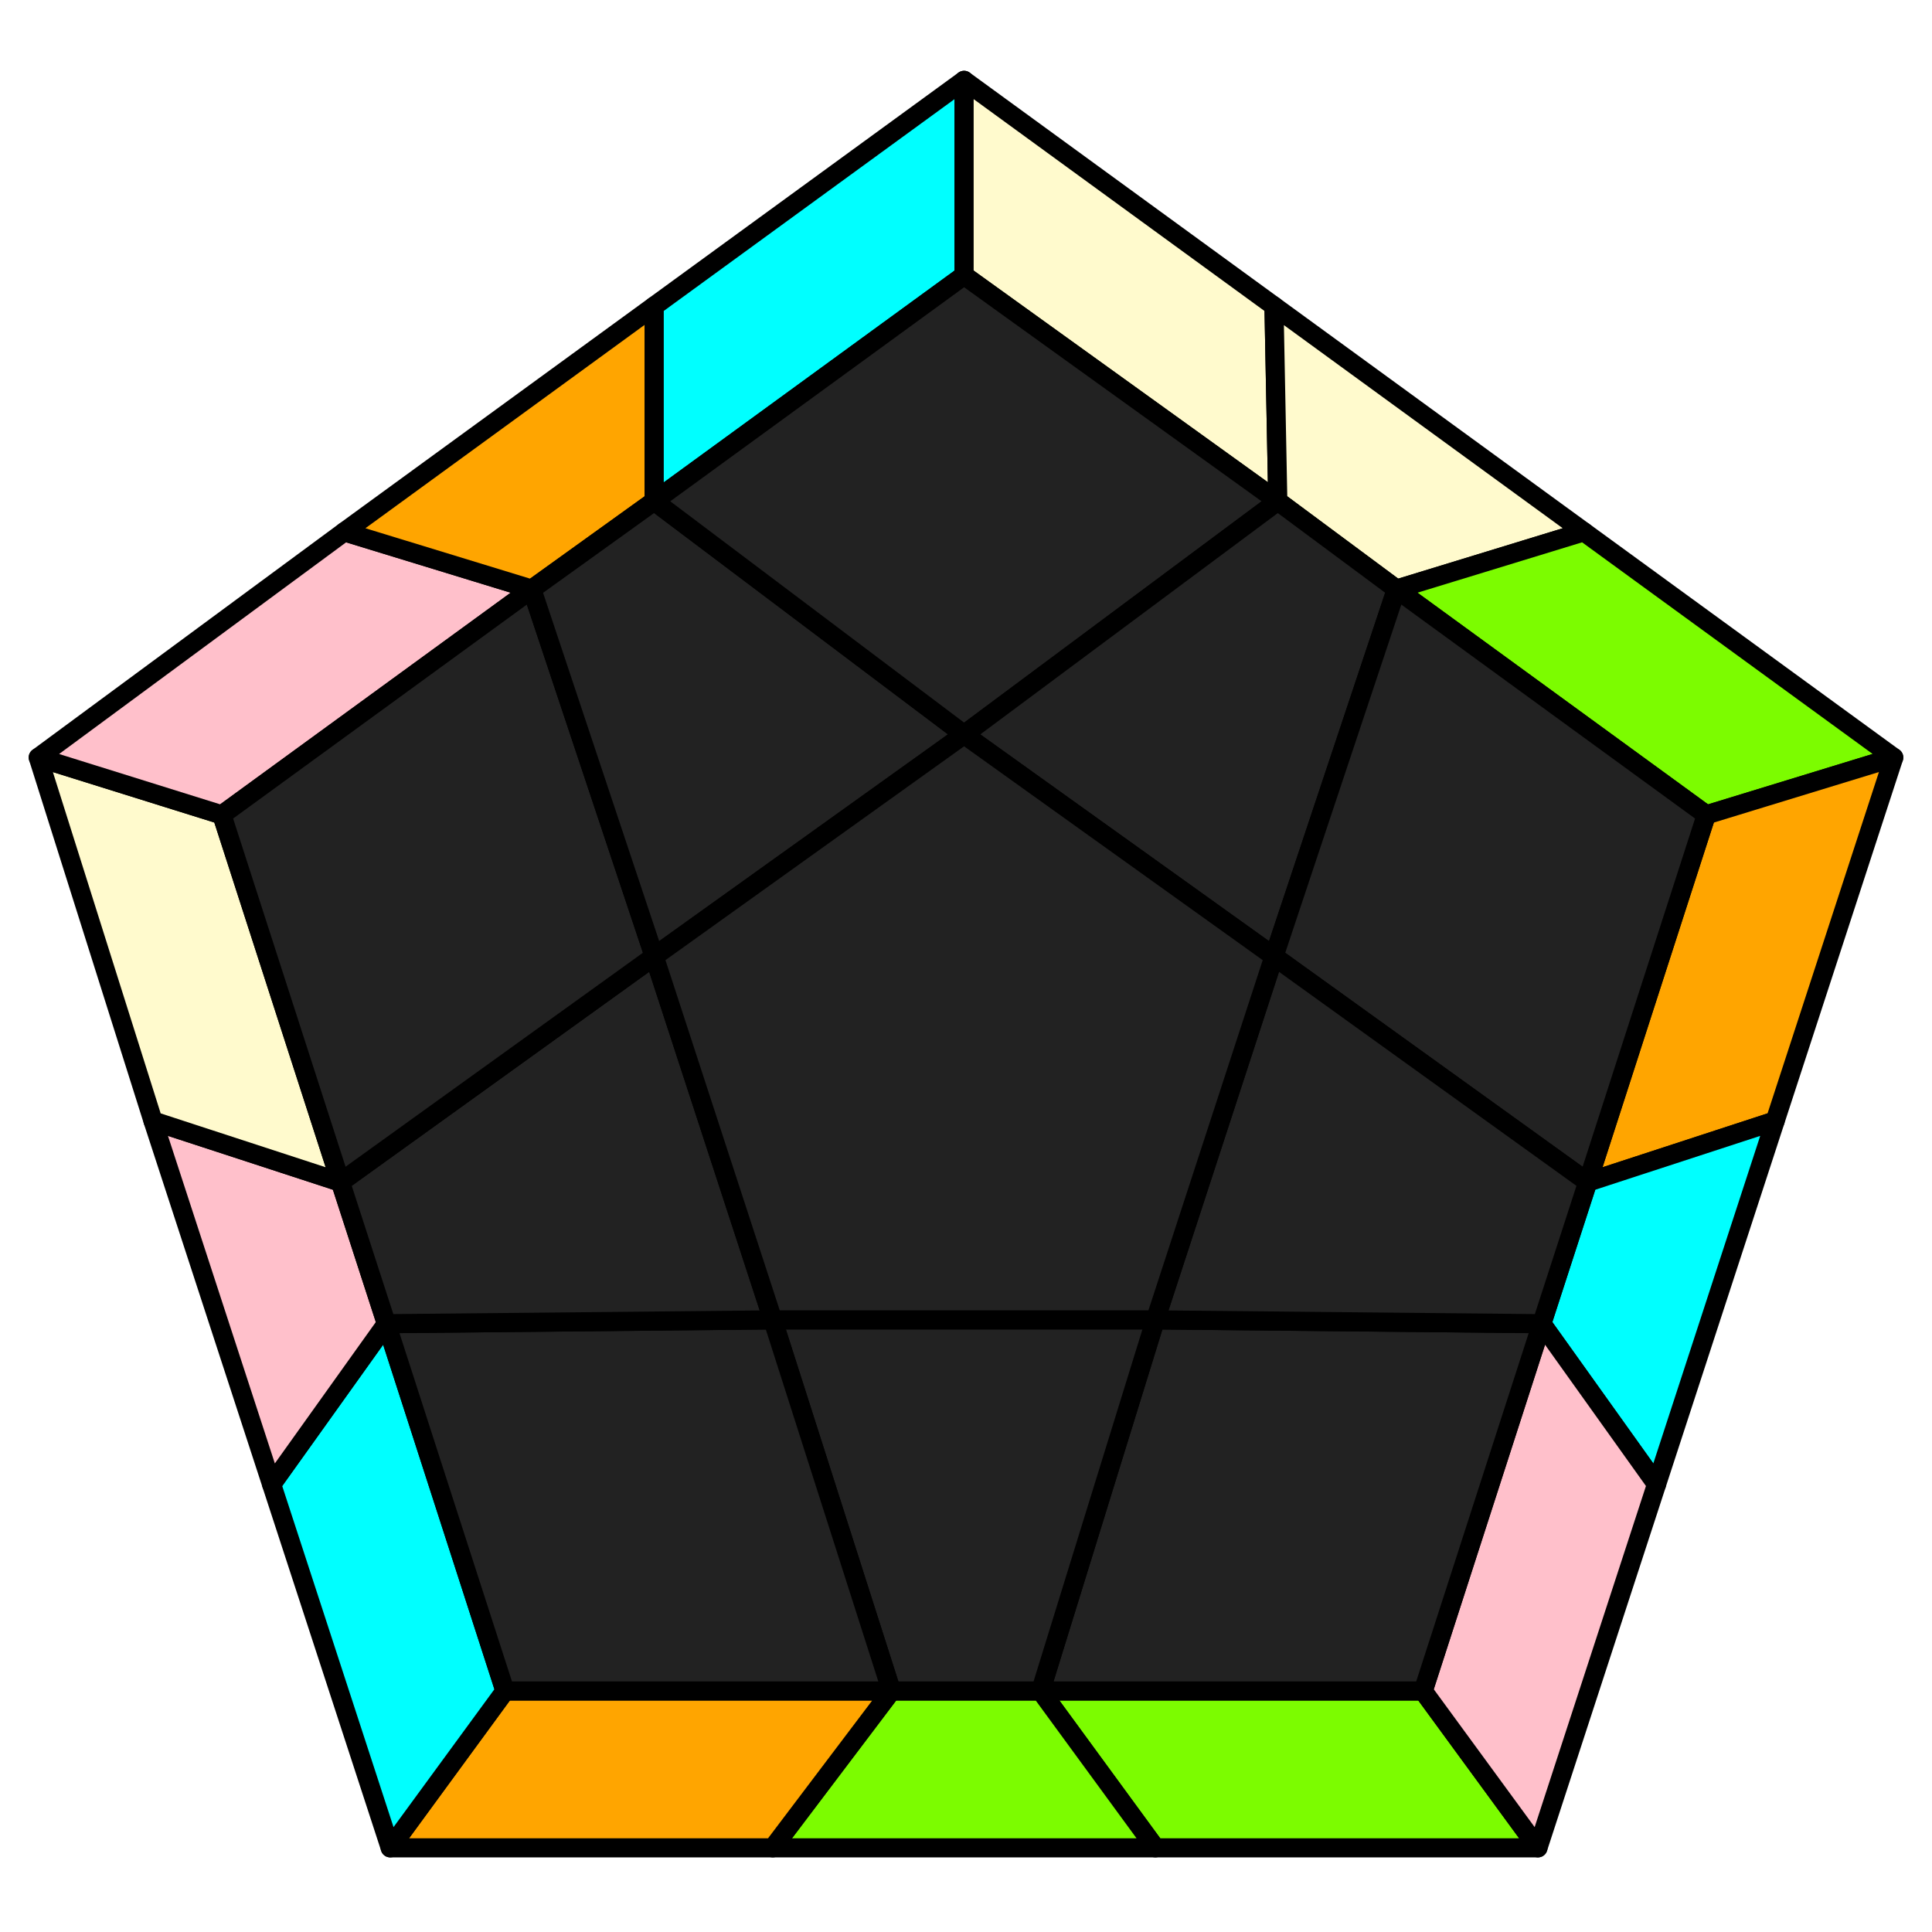
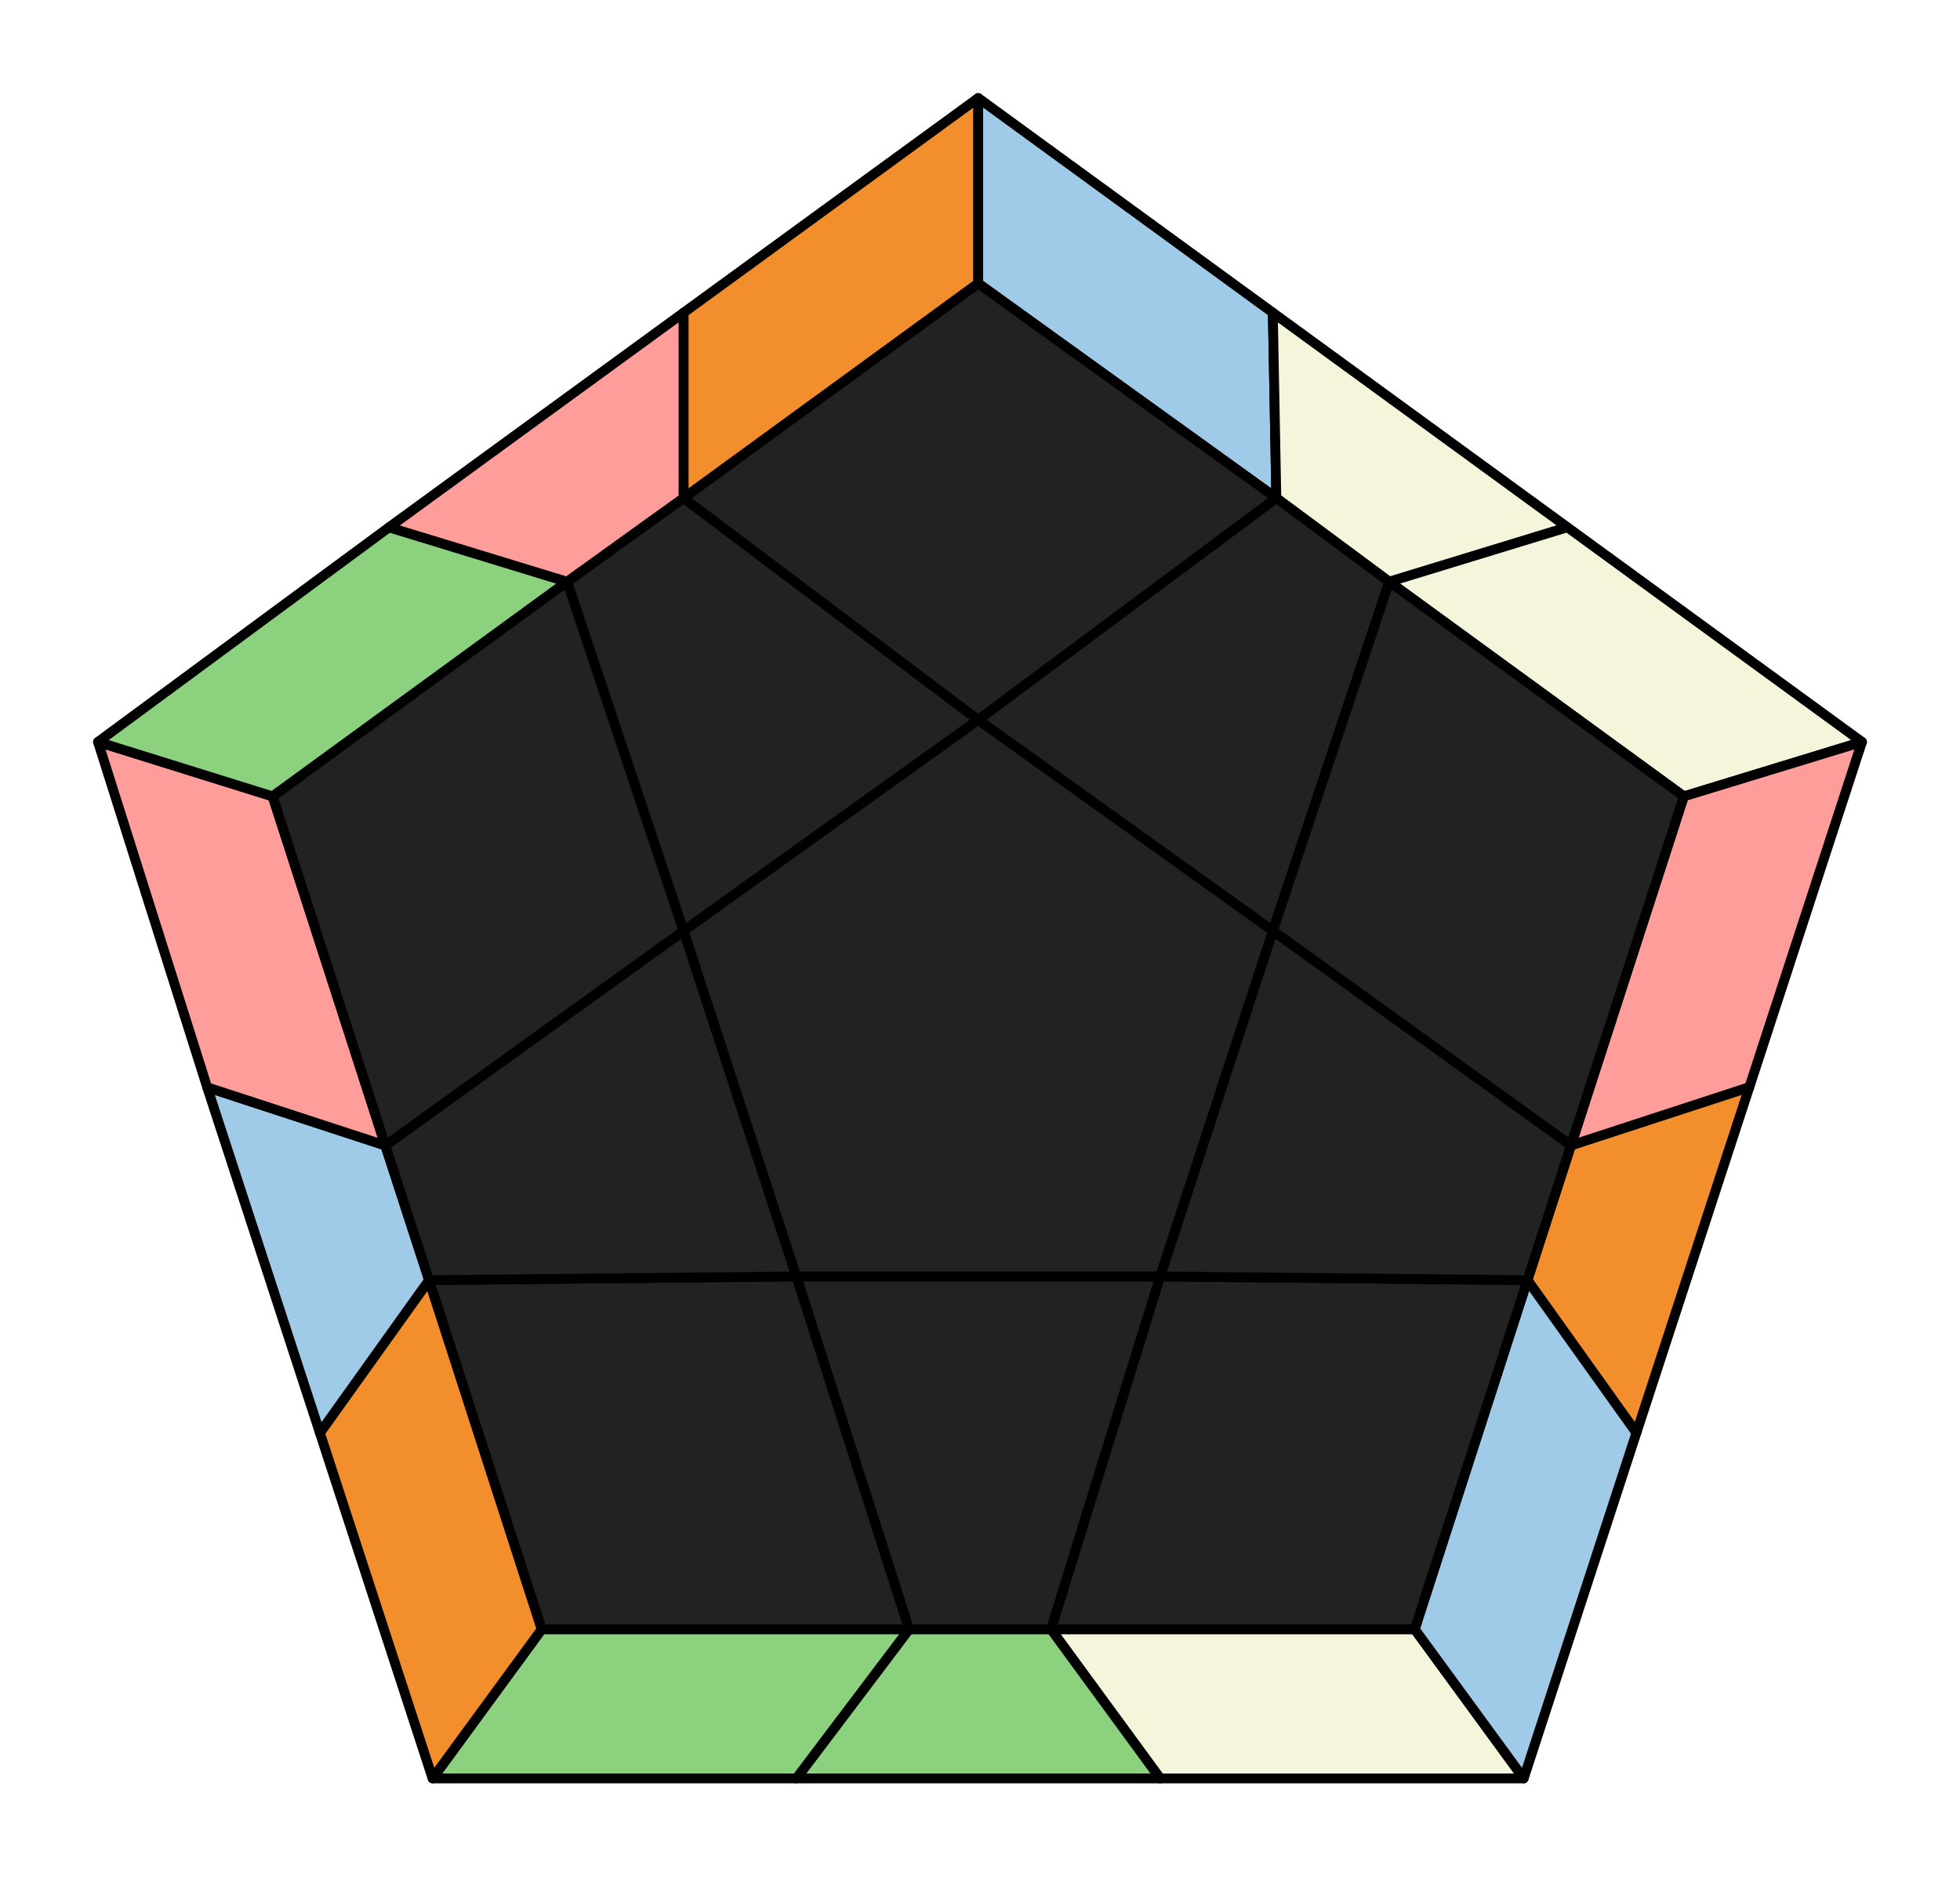
- <svg xmlns="http://www.w3.org/2000/svg" id="104" viewBox="0 0 505 505">
+ <svg xmlns="http://www.w3.org/2000/svg" viewBox="0 0 100.0 95.732">
  <style>
- polygon { stroke: black; stroke-width: 5px; stroke-linejoin: round;}
- .green {fill: #7cfc00;}
- .orange {fill: #ffa500;}
- .blue {fill: #00ffff;}
- .beige {fill: #fffacd;}
- .pink {fill: #ffc0cb;}
- .grey {fill: #222;}
+ polygon { stroke: black; stroke-width: 0.5px; stroke-linejoin: round;}
</style>
-   <polygon class="green" points="402 483 302 483 272 442 372 442" />
-   <polygon class="green" points="302 483 202 483 233 442 272 442" />
-   <polygon class="orange" points="202 483 102 483 132 442 233 442" />
-   <polygon class="blue" points="102 483 71 388 101 346 132 442" />
-   <polygon class="pink" points="71 388 40 293 89 309 101 346" />
-   <polygon class="beige" points="40 293 10 198 58 213 89 309" />
-   <polygon class="pink" points="10 198 90 139 139 154 58 213" />
-   <polygon class="orange" points="90 139 171 80 171 131 139 154" />
-   <polygon class="blue" points="171 80 252 21 252 72 171 131" />
-   <polygon class="beige" points="252 21 333 80 334 131 252 72" />
-   <polygon class="beige" points="333 80 414 139 365 154 334 131" />
-   <polygon class="green" points="414 139 495 198 446 213 365 154" />
-   <polygon class="orange" points="495 198 464 293 415 309 446 213" />
-   <polygon class="blue" points="464 293 433 388 403 346 415 309" />
-   <polygon class="pink" points="433 388 402 483 372 442 403 346" />
-   <polygon class="grey" points="372 442 272 442 302 345 403 346" />
-   <polygon class="grey" points="272 442 233 442 202 345 302 345" />
-   <polygon class="grey" points="132 442 101 346 202 345 233 442" />
-   <polygon class="grey" points="101 346 89 309 171 250 202 345" />
-   <polygon class="grey" points="58 213 139 154 171 250 89 309" />
-   <polygon class="grey" points="139 154 171 131 252 192 171 250" />
-   <polygon class="grey" points="252 72 334 131 252 192 171 131" />
-   <polygon class="grey" points="334 131 365 154 333 250 252 192" />
-   <polygon class="grey" points="446 213 415 309 333 250 365 154" />
-   <polygon class="grey" points="415 309 403 346 302 345 333 250" />
-   <polygon class="grey" points="302 345 202 345 171 250 252 192 333 250" />
+   <polygon fill="beige" points="77.74 90.73 59.19 90.73 53.62 83.12 72.18 83.12" />
+   <polygon fill="#8CD17D" points="59.19 90.73 40.63 90.73 46.38 83.12 53.62 83.12" />
+   <polygon fill="#8CD17D" points="40.63 90.73 22.07 90.73 27.64 83.12 46.38 83.12" />
+   <polygon fill="#F28E2B" points="22.07 90.73 16.32 73.10 21.89 65.31 27.64 83.12" />
+   <polygon fill="#A0CBE8" points="16.32 73.10 10.57 55.47 19.66 58.44 21.89 65.31" />
+   <polygon fill="#FF9D9A" points="10.57 55.47 5.00 37.85 13.91 40.63 19.66 58.44" />
+   <polygon fill="#8CD17D" points="5.00 37.85 19.85 26.90 28.94 29.68 13.91 40.63" />
+   <polygon fill="#FF9D9A" points="19.85 26.90 34.88 15.95 34.88 25.41 28.94 29.68" />
+   <polygon fill="#F28E2B" points="34.88 15.95 49.91 5.00 49.91 14.46 34.88 25.41" />
+   <polygon fill="#A0CBE8" points="49.91 5.00 64.94 15.95 65.12 25.41 49.91 14.46" />
+   <polygon fill="beige" points="64.94 15.95 79.97 26.90 70.88 29.68 65.12 25.41" />
+   <polygon fill="beige" points="79.97 26.90 95.00 37.85 85.91 40.63 70.88 29.68" />
+   <polygon fill="#FF9D9A" points="95.00 37.85 89.25 55.47 80.15 58.44 85.91 40.63" />
+   <polygon fill="#F28E2B" points="89.25 55.47 83.49 73.10 77.93 65.31 80.15 58.44" />
+   <polygon fill="#A0CBE8" points="83.49 73.10 77.74 90.73 72.18 83.12 77.93 65.31" />
+   <polygon fill="#222" points="72.18 83.12 53.62 83.12 59.19 65.12 77.93 65.31" />
+   <polygon fill="#222" points="53.62 83.12 46.38 83.12 40.63 65.12 59.19 65.12" />
+   <polygon fill="#222" points="27.64 83.12 21.89 65.31 40.63 65.12 46.38 83.12" />
+   <polygon fill="#222" points="21.89 65.31 19.66 58.44 34.88 47.49 40.63 65.12" />
+   <polygon fill="#222" points="13.91 40.63 28.94 29.68 34.88 47.49 19.66 58.44" />
+   <polygon fill="#222" points="28.94 29.68 34.88 25.41 49.91 36.73 34.88 47.49" />
+   <polygon fill="#222" points="49.91 14.46 65.12 25.41 49.91 36.73 34.88 25.41" />
+   <polygon fill="#222" points="65.12 25.41 70.88 29.68 64.94 47.49 49.91 36.73" />
+   <polygon fill="#222" points="85.91 40.63 80.15 58.44 64.94 47.49 70.88 29.68" />
+   <polygon fill="#222" points="80.15 58.44 77.93 65.31 59.19 65.12 64.94 47.49" />
+   <polygon fill="#222" points="59.19 65.12 40.63 65.12 34.88 47.49 49.91 36.73 64.94 47.49" />
</svg>
